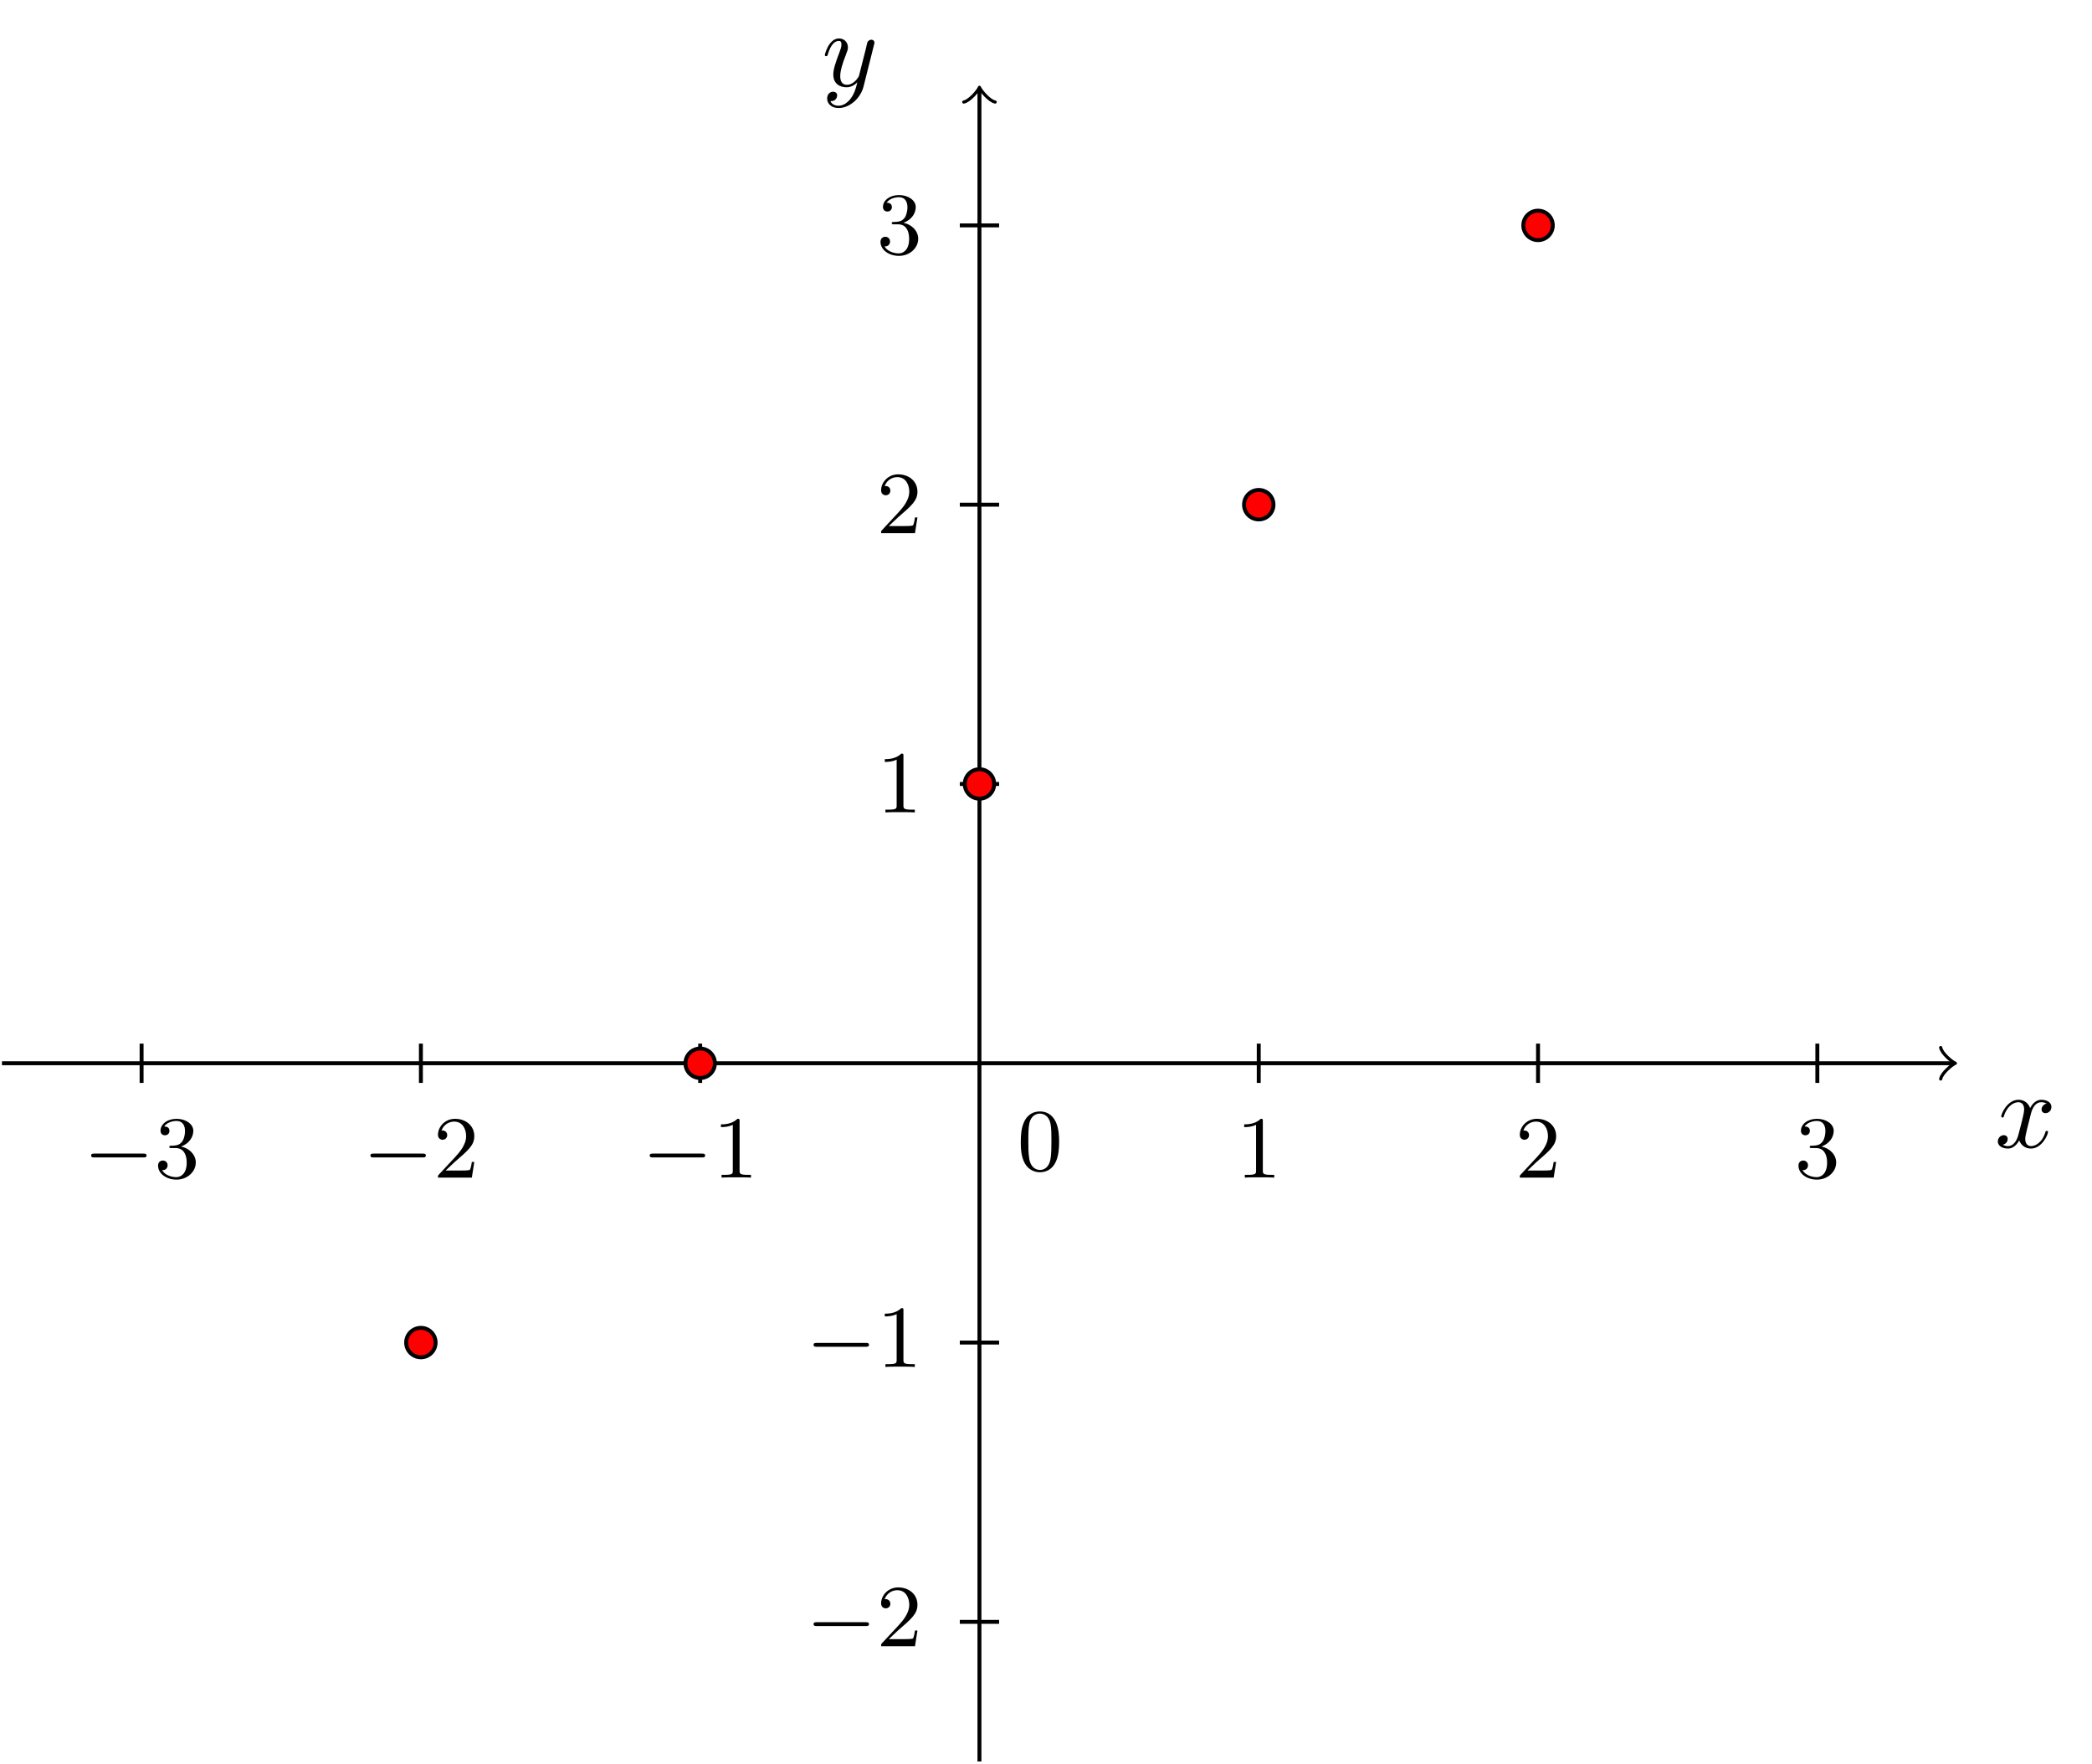
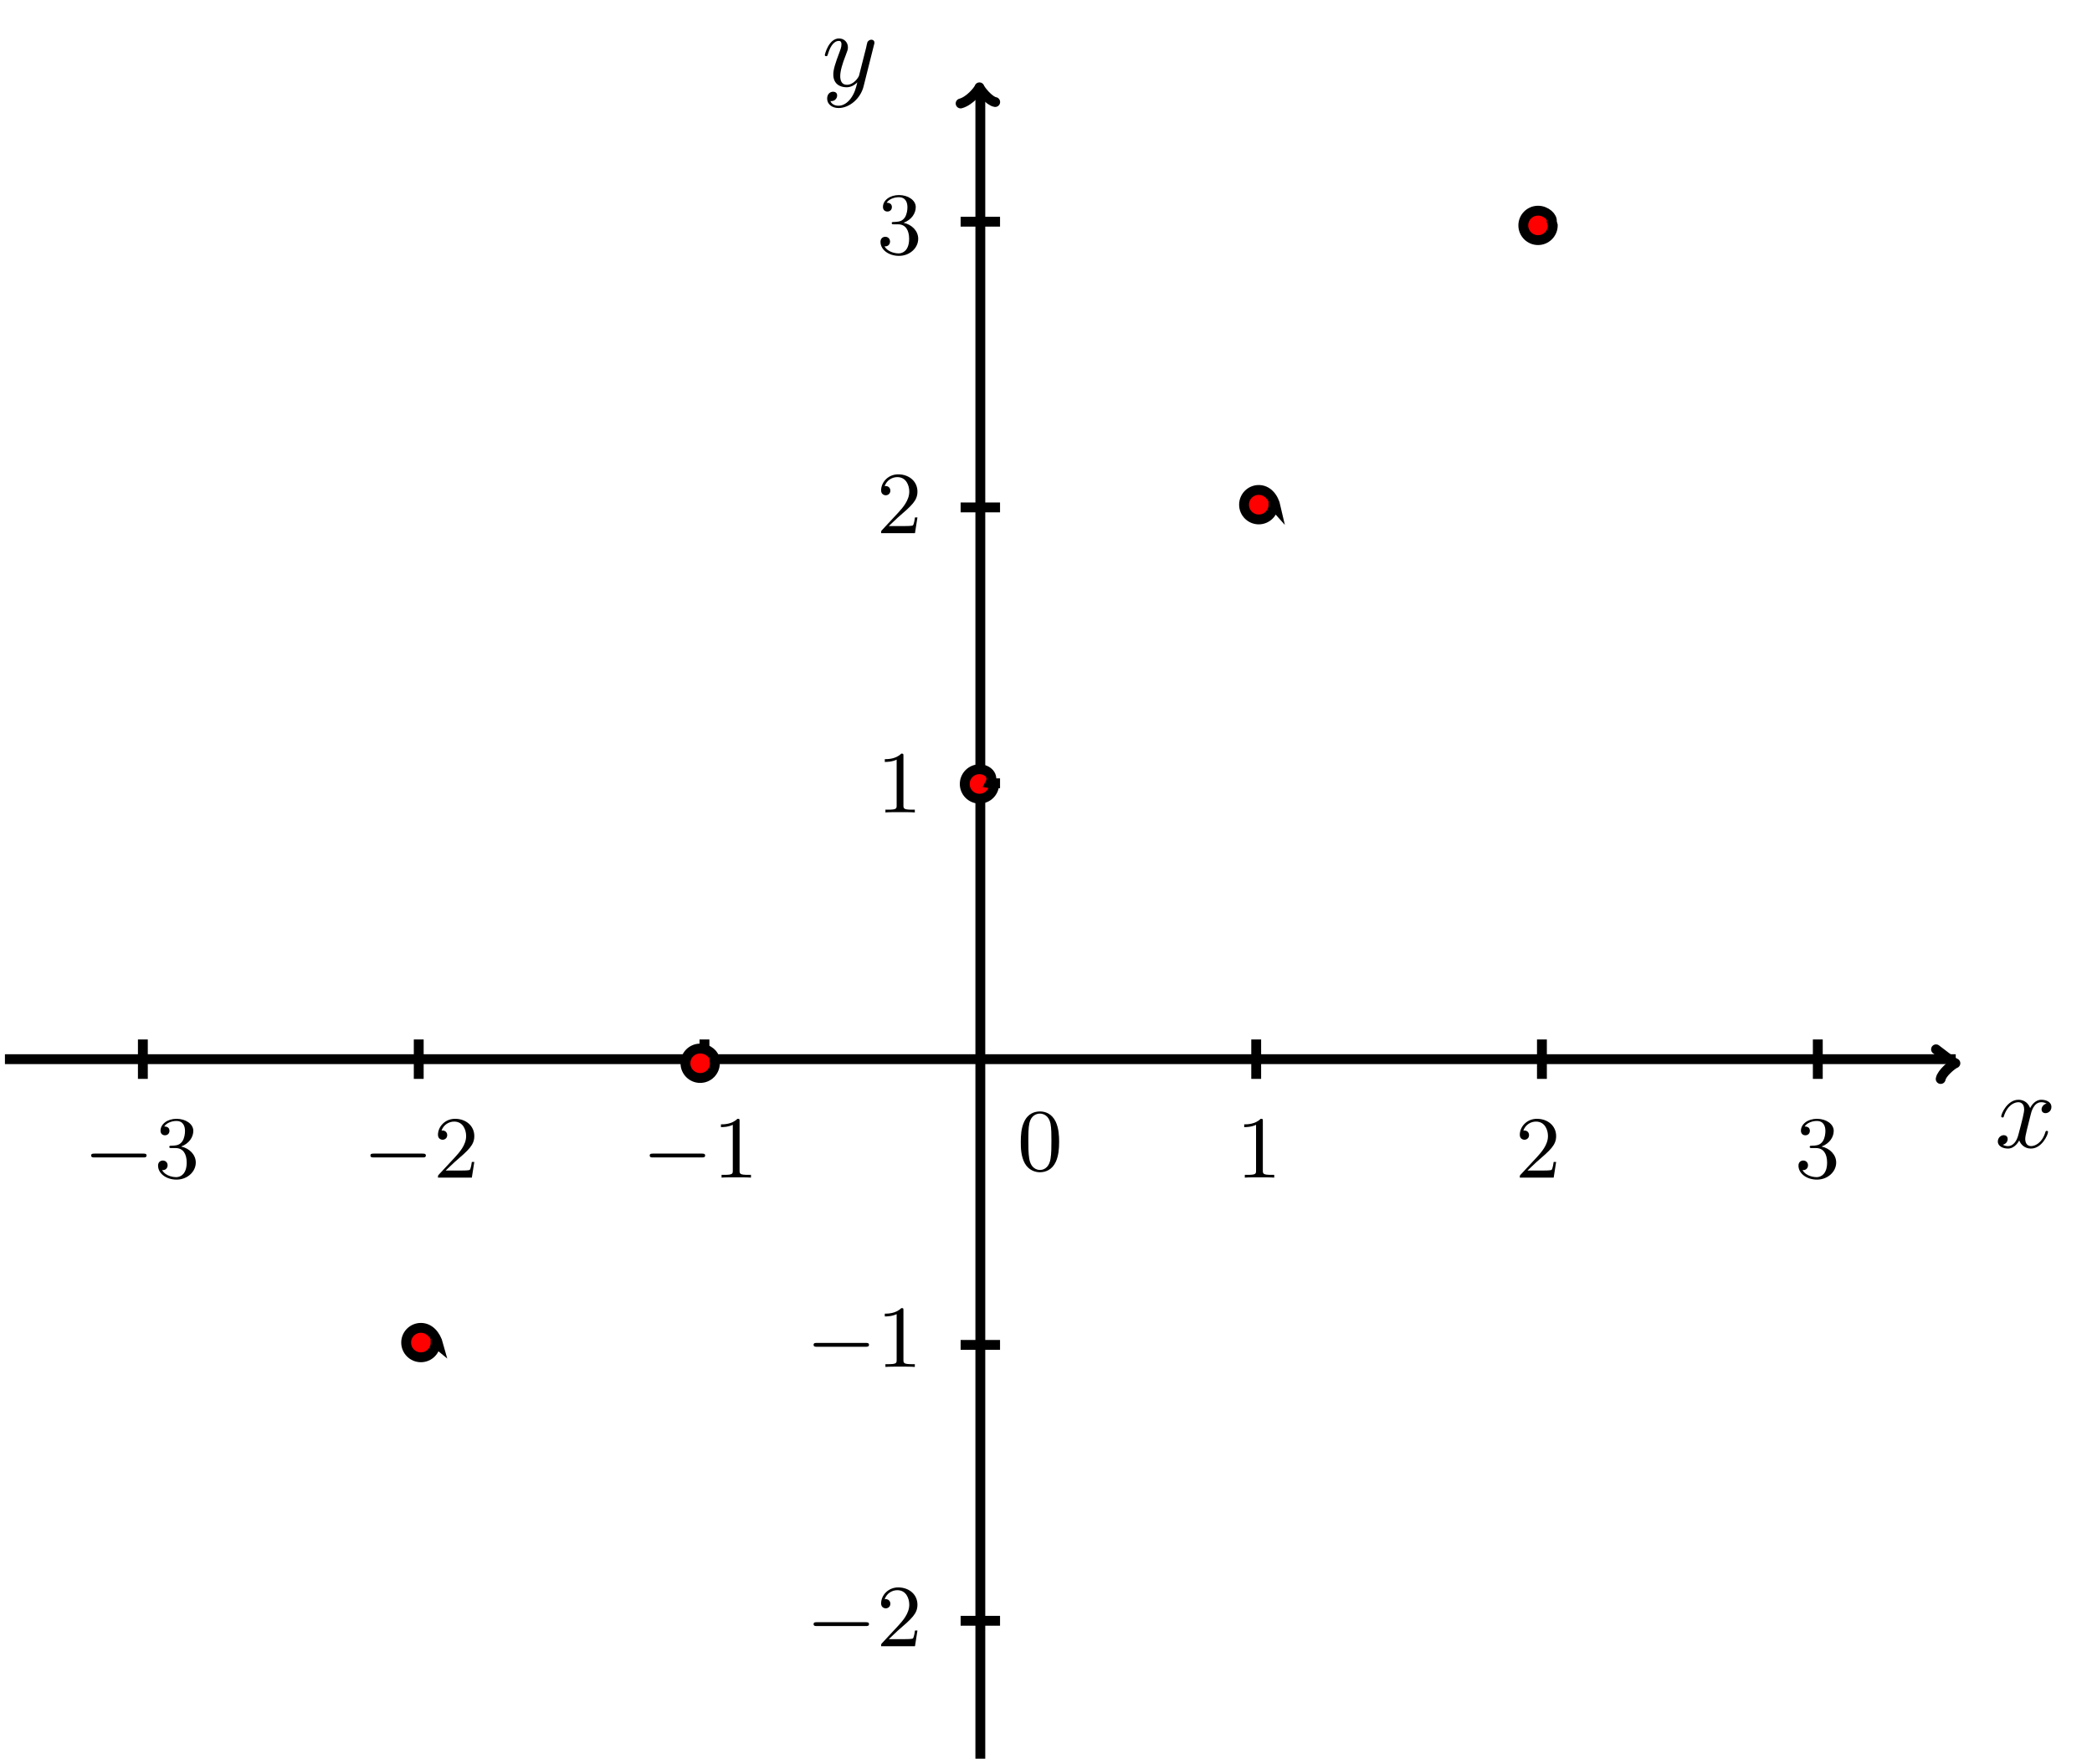
<svg xmlns="http://www.w3.org/2000/svg" xmlns:xlink="http://www.w3.org/1999/xlink" width="212.33pt" height="178.981pt" viewBox="0 0 212.33 178.981" version="1.1">
  <defs>
    <g>
      <symbol overflow="visible" id="glyph0-0">
-         <path style="stroke:none;" d="" />
-       </symbol>
-       <symbol overflow="visible" id="glyph0-1">
        <path style="stroke:none;" d="M 6.047 -2.047 C 6.219 -2.047 6.391 -2.047 6.391 -2.25 C 6.391 -2.438 6.203 -2.438 6.047 -2.438 L 1.109 -2.438 C 0.953 -2.438 0.766 -2.438 0.766 -2.25 C 0.766 -2.047 0.938 -2.047 1.109 -2.047 Z M 6.047 -2.047 " />
      </symbol>
      <symbol overflow="visible" id="glyph1-0">
-         <path style="stroke:none;" d="" />
+         <path style="stroke:none;" d="M 2.734 -3.156 C 3.562 -3.469 3.969 -4.125 3.969 -4.75 C 3.969 -5.438 3.203 -5.969 2.266 -5.969 C 1.344 -5.969 0.641 -5.438 0.641 -4.766 C 0.641 -4.469 0.828 -4.297 1.094 -4.297 C 1.359 -4.297 1.547 -4.484 1.547 -4.75 C 1.547 -5.062 1.328 -5.188 1.016 -5.188 C 1.25 -5.562 1.797 -5.75 2.25 -5.75 C 2.984 -5.75 3.125 -5.156 3.125 -4.734 C 3.125 -4.469 3.078 -4.031 2.859 -3.688 C 2.578 -3.297 2.266 -3.281 2 -3.25 C 1.781 -3.234 1.766 -3.234 1.688 -3.234 C 1.609 -3.234 1.531 -3.219 1.531 -3.125 C 1.531 -3 1.609 -3 1.766 -3 L 2.172 -3 C 2.953 -3 3.297 -2.375 3.297 -1.531 C 3.297 -0.375 2.688 -0.047 2.234 -0.047 C 2.062 -0.047 1.188 -0.094 0.797 -0.766 C 1.109 -0.719 1.359 -0.938 1.359 -1.25 C 1.359 -1.547 1.141 -1.734 0.875 -1.734 C 0.656 -1.734 0.391 -1.594 0.391 -1.219 C 0.391 -0.422 1.219 0.203 2.266 0.203 C 3.375 0.203 4.219 -0.609 4.219 -1.531 C 4.219 -2.312 3.594 -2.969 2.734 -3.156 Z M 2.734 -3.156 " />
      </symbol>
      <symbol overflow="visible" id="glyph1-1">
-         <path style="stroke:none;" d="M 2.734 -3.156 C 3.562 -3.469 3.969 -4.125 3.969 -4.75 C 3.969 -5.438 3.203 -5.969 2.266 -5.969 C 1.344 -5.969 0.641 -5.438 0.641 -4.766 C 0.641 -4.469 0.828 -4.297 1.094 -4.297 C 1.359 -4.297 1.547 -4.484 1.547 -4.75 C 1.547 -5.062 1.328 -5.188 1.016 -5.188 C 1.25 -5.562 1.797 -5.75 2.25 -5.75 C 2.984 -5.75 3.125 -5.156 3.125 -4.734 C 3.125 -4.469 3.078 -4.031 2.859 -3.688 C 2.578 -3.297 2.266 -3.281 2 -3.25 C 1.781 -3.234 1.766 -3.234 1.688 -3.234 C 1.609 -3.234 1.531 -3.219 1.531 -3.125 C 1.531 -3 1.609 -3 1.766 -3 L 2.172 -3 C 2.953 -3 3.297 -2.375 3.297 -1.531 C 3.297 -0.375 2.688 -0.047 2.234 -0.047 C 2.062 -0.047 1.188 -0.094 0.797 -0.766 C 1.109 -0.719 1.359 -0.938 1.359 -1.25 C 1.359 -1.547 1.141 -1.734 0.875 -1.734 C 0.656 -1.734 0.391 -1.594 0.391 -1.219 C 0.391 -0.422 1.219 0.203 2.266 0.203 C 3.375 0.203 4.219 -0.609 4.219 -1.531 C 4.219 -2.312 3.594 -2.969 2.734 -3.156 Z M 2.734 -3.156 " />
+         <path style="stroke:none;" d="M 4.141 -1.594 L 3.891 -1.594 C 3.875 -1.469 3.797 -0.938 3.688 -0.797 C 3.625 -0.719 3.016 -0.719 2.828 -0.719 L 1.234 -0.719 L 2.125 -1.562 C 3.594 -2.828 4.141 -3.312 4.141 -4.219 C 4.141 -5.25 3.297 -5.969 2.188 -5.969 C 1.156 -5.969 0.453 -5.156 0.453 -4.344 C 0.453 -3.891 0.844 -3.844 0.922 -3.844 C 1.125 -3.844 1.391 -3.984 1.391 -4.312 C 1.391 -4.578 1.203 -4.781 0.922 -4.781 C 0.875 -4.781 0.859 -4.781 0.812 -4.766 C 1.031 -5.406 1.609 -5.688 2.094 -5.688 C 3 -5.688 3.312 -4.844 3.312 -4.219 C 3.312 -3.312 2.625 -2.562 2.203 -2.094 L 0.562 -0.328 C 0.453 -0.219 0.453 -0.203 0.453 0 L 3.891 0 Z M 4.141 -1.594 " />
      </symbol>
      <symbol overflow="visible" id="glyph1-2">
-         <path style="stroke:none;" d="M 4.141 -1.594 L 3.891 -1.594 C 3.875 -1.469 3.797 -0.938 3.688 -0.797 C 3.625 -0.719 3.016 -0.719 2.828 -0.719 L 1.234 -0.719 L 2.125 -1.562 C 3.594 -2.828 4.141 -3.312 4.141 -4.219 C 4.141 -5.25 3.297 -5.969 2.188 -5.969 C 1.156 -5.969 0.453 -5.156 0.453 -4.344 C 0.453 -3.891 0.844 -3.844 0.922 -3.844 C 1.125 -3.844 1.391 -3.984 1.391 -4.312 C 1.391 -4.578 1.203 -4.781 0.922 -4.781 C 0.875 -4.781 0.859 -4.781 0.812 -4.766 C 1.031 -5.406 1.609 -5.688 2.094 -5.688 C 3 -5.688 3.312 -4.844 3.312 -4.219 C 3.312 -3.312 2.625 -2.562 2.203 -2.094 L 0.562 -0.328 C 0.453 -0.219 0.453 -0.203 0.453 0 L 3.891 0 Z M 4.141 -1.594 " />
+         <path style="stroke:none;" d="M 2.719 -5.734 C 2.719 -5.953 2.719 -5.969 2.5 -5.969 C 1.938 -5.406 1.109 -5.406 0.828 -5.406 L 0.828 -5.125 C 1 -5.125 1.547 -5.125 2.031 -5.359 L 2.031 -0.719 C 2.031 -0.391 2.016 -0.281 1.172 -0.281 L 0.891 -0.281 L 0.891 0 C 1.203 -0.031 2.016 -0.031 2.375 -0.031 C 2.75 -0.031 3.547 -0.031 3.875 0 L 3.875 -0.281 L 3.594 -0.281 C 2.75 -0.281 2.719 -0.391 2.719 -0.719 Z M 2.719 -5.734 " />
      </symbol>
      <symbol overflow="visible" id="glyph1-3">
-         <path style="stroke:none;" d="M 2.719 -5.734 C 2.719 -5.953 2.719 -5.969 2.5 -5.969 C 1.938 -5.406 1.109 -5.406 0.828 -5.406 L 0.828 -5.125 C 1 -5.125 1.547 -5.125 2.031 -5.359 L 2.031 -0.719 C 2.031 -0.391 2.016 -0.281 1.172 -0.281 L 0.891 -0.281 L 0.891 0 C 1.203 -0.031 2.016 -0.031 2.375 -0.031 C 2.75 -0.031 3.547 -0.031 3.875 0 L 3.875 -0.281 L 3.594 -0.281 C 2.75 -0.281 2.719 -0.391 2.719 -0.719 Z M 2.719 -5.734 " />
-       </symbol>
-       <symbol overflow="visible" id="glyph1-4">
        <path style="stroke:none;" d="M 4.25 -2.875 C 4.25 -3.469 4.219 -4.25 3.906 -4.922 C 3.5 -5.766 2.828 -5.969 2.312 -5.969 C 1.766 -5.969 1.078 -5.766 0.688 -4.891 C 0.406 -4.281 0.359 -3.547 0.359 -2.875 C 0.359 -2.281 0.375 -1.422 0.766 -0.703 C 1.188 0.047 1.891 0.203 2.297 0.203 C 2.875 0.203 3.547 -0.047 3.922 -0.875 C 4.188 -1.484 4.25 -2.156 4.25 -2.875 Z M 2.312 -0.031 C 2.031 -0.031 1.391 -0.156 1.219 -1.172 C 1.125 -1.688 1.125 -2.469 1.125 -2.984 C 1.125 -3.594 1.125 -4.297 1.234 -4.797 C 1.422 -5.594 1.984 -5.75 2.297 -5.75 C 2.641 -5.75 3.203 -5.562 3.375 -4.734 C 3.469 -4.25 3.469 -3.547 3.469 -2.984 C 3.469 -2.422 3.469 -1.672 3.375 -1.141 C 3.188 -0.109 2.531 -0.031 2.312 -0.031 Z M 2.312 -0.031 " />
      </symbol>
      <symbol overflow="visible" id="glyph2-0">
-         <path style="stroke:none;" d="" />
+         <path style="stroke:none;" d="M 3.641 -3.297 C 3.703 -3.578 3.953 -4.578 4.719 -4.578 C 4.781 -4.578 5.031 -4.578 5.266 -4.438 C 4.969 -4.391 4.75 -4.109 4.75 -3.844 C 4.75 -3.672 4.859 -3.469 5.156 -3.469 C 5.406 -3.469 5.75 -3.672 5.75 -4.094 C 5.75 -4.672 5.109 -4.828 4.734 -4.828 C 4.094 -4.828 3.719 -4.25 3.594 -3.984 C 3.312 -4.719 2.719 -4.828 2.406 -4.828 C 1.281 -4.828 0.656 -3.406 0.656 -3.141 C 0.656 -3.031 0.766 -3.031 0.781 -3.031 C 0.875 -3.031 0.906 -3.047 0.922 -3.156 C 1.297 -4.312 2.016 -4.578 2.391 -4.578 C 2.594 -4.578 2.984 -4.484 2.984 -3.844 C 2.984 -3.516 2.797 -2.781 2.391 -1.25 C 2.219 -0.578 1.828 -0.125 1.359 -0.125 C 1.281 -0.125 1.031 -0.125 0.812 -0.266 C 1.078 -0.312 1.312 -0.547 1.312 -0.844 C 1.312 -1.141 1.078 -1.234 0.922 -1.234 C 0.594 -1.234 0.312 -0.953 0.312 -0.594 C 0.312 -0.094 0.859 0.125 1.344 0.125 C 2.062 0.125 2.453 -0.641 2.484 -0.703 C 2.625 -0.312 3.016 0.125 3.672 0.125 C 4.781 0.125 5.406 -1.281 5.406 -1.562 C 5.406 -1.672 5.312 -1.672 5.281 -1.672 C 5.188 -1.672 5.156 -1.625 5.141 -1.547 C 4.781 -0.375 4.031 -0.125 3.688 -0.125 C 3.266 -0.125 3.094 -0.469 3.094 -0.844 C 3.094 -1.078 3.156 -1.312 3.266 -1.797 Z M 3.641 -3.297 " />
      </symbol>
      <symbol overflow="visible" id="glyph2-1">
-         <path style="stroke:none;" d="M 3.641 -3.297 C 3.703 -3.578 3.953 -4.578 4.719 -4.578 C 4.781 -4.578 5.031 -4.578 5.266 -4.438 C 4.969 -4.391 4.75 -4.109 4.75 -3.844 C 4.75 -3.672 4.859 -3.469 5.156 -3.469 C 5.406 -3.469 5.75 -3.672 5.75 -4.094 C 5.75 -4.672 5.109 -4.828 4.734 -4.828 C 4.094 -4.828 3.719 -4.25 3.594 -3.984 C 3.312 -4.719 2.719 -4.828 2.406 -4.828 C 1.281 -4.828 0.656 -3.406 0.656 -3.141 C 0.656 -3.031 0.766 -3.031 0.781 -3.031 C 0.875 -3.031 0.906 -3.047 0.922 -3.156 C 1.297 -4.312 2.016 -4.578 2.391 -4.578 C 2.594 -4.578 2.984 -4.484 2.984 -3.844 C 2.984 -3.516 2.797 -2.781 2.391 -1.25 C 2.219 -0.578 1.828 -0.125 1.359 -0.125 C 1.281 -0.125 1.031 -0.125 0.812 -0.266 C 1.078 -0.312 1.312 -0.547 1.312 -0.844 C 1.312 -1.141 1.078 -1.234 0.922 -1.234 C 0.594 -1.234 0.312 -0.953 0.312 -0.594 C 0.312 -0.094 0.859 0.125 1.344 0.125 C 2.062 0.125 2.453 -0.641 2.484 -0.703 C 2.625 -0.312 3.016 0.125 3.672 0.125 C 4.781 0.125 5.406 -1.281 5.406 -1.562 C 5.406 -1.672 5.312 -1.672 5.281 -1.672 C 5.188 -1.672 5.156 -1.625 5.141 -1.547 C 4.781 -0.375 4.031 -0.125 3.688 -0.125 C 3.266 -0.125 3.094 -0.469 3.094 -0.844 C 3.094 -1.078 3.156 -1.312 3.266 -1.797 Z M 3.641 -3.297 " />
-       </symbol>
-       <symbol overflow="visible" id="glyph2-2">
        <path style="stroke:none;" d="M 5.297 -4.156 C 5.344 -4.312 5.344 -4.328 5.344 -4.406 C 5.344 -4.609 5.188 -4.703 5.031 -4.703 C 4.922 -4.703 4.75 -4.641 4.641 -4.469 C 4.625 -4.422 4.531 -4.078 4.5 -3.875 C 4.422 -3.594 4.344 -3.297 4.281 -3.016 L 3.781 -1.047 C 3.734 -0.891 3.266 -0.125 2.547 -0.125 C 2 -0.125 1.875 -0.594 1.875 -1 C 1.875 -1.5 2.062 -2.188 2.438 -3.141 C 2.609 -3.594 2.656 -3.703 2.656 -3.922 C 2.656 -4.422 2.297 -4.828 1.75 -4.828 C 0.719 -4.828 0.312 -3.234 0.312 -3.141 C 0.312 -3.031 0.422 -3.031 0.453 -3.031 C 0.562 -3.031 0.562 -3.047 0.625 -3.234 C 0.922 -4.25 1.359 -4.578 1.719 -4.578 C 1.812 -4.578 2 -4.578 2 -4.234 C 2 -3.953 1.891 -3.672 1.812 -3.469 C 1.375 -2.312 1.172 -1.688 1.172 -1.172 C 1.172 -0.203 1.859 0.125 2.516 0.125 C 2.938 0.125 3.297 -0.062 3.609 -0.375 C 3.469 0.203 3.344 0.734 2.906 1.312 C 2.625 1.672 2.203 2 1.703 2 C 1.547 2 1.062 1.969 0.875 1.531 C 1.047 1.531 1.188 1.531 1.344 1.406 C 1.453 1.312 1.562 1.172 1.562 0.953 C 1.562 0.625 1.266 0.578 1.156 0.578 C 0.906 0.578 0.547 0.75 0.547 1.281 C 0.547 1.828 1.031 2.234 1.703 2.234 C 2.828 2.234 3.953 1.25 4.25 0.016 Z M 5.297 -4.156 " />
      </symbol>
    </g>
-     <clipPath id="clip1">
-       <path d="M 99 8 L 100 8 L 100 178.98 L 99 178.98 Z M 99 8 " />
-     </clipPath>
  </defs>
  <g id="surface1">
-     <path style="fill:none;stroke-width:0.399;stroke-linecap:butt;stroke-linejoin:miter;stroke:rgb(0%,0%,0%);stroke-opacity:1;stroke-miterlimit:10;" d="M -99.213 0.002 L 98.756 0.002 " transform="matrix(1,0,0,-1,99.412,107.916)" />
-     <path style="fill:none;stroke-width:0.319;stroke-linecap:round;stroke-linejoin:round;stroke:rgb(0%,0%,0%);stroke-opacity:1;stroke-miterlimit:10;" d="M -1.195 1.596 C -1.097 0.998 0 0.1 0.297 0.002 C 0 -0.1 -1.097 -0.998 -1.195 -1.596 " transform="matrix(1,0,0,-1,198.1675,107.916)" />
-     <path style="fill:none;stroke-width:0.399;stroke-linecap:butt;stroke-linejoin:miter;stroke:rgb(0%,0%,0%);stroke-opacity:1;stroke-miterlimit:10;" d="M -85.041 1.994 L -85.041 -1.994 " transform="matrix(1,0,0,-1,99.412,107.916)" />
+     <path style="fill:none;stroke-width:1;stroke-linecap:butt;stroke-linejoin:miter;stroke:rgb(0%,0%,0%);stroke-opacity:1;stroke-miterlimit:10;" d="M -98.912 0.416 L 99.088 0.416 " transform="matrix(1,0,0,-1,99.412,107.916)" />
+     <path style="fill:none;stroke-width:1;stroke-linecap:round;stroke-linejoin:round;stroke:rgb(0%,0%,0%);stroke-opacity:1;stroke-miterlimit:10;" d="M -1.668 1.416 C -1.097 0.998 0 0.1 0.297 0.002 C 0 -0.1 -1.097 -0.998 -1.195 -1.596 " transform="matrix(1,0,0,-1,198.1675,107.916)" />
+     <path style="fill:none;stroke-width:1;stroke-linecap:butt;stroke-linejoin:miter;stroke:rgb(0%,0%,0%);stroke-opacity:1;stroke-miterlimit:10;" d="M -84.912 2.416 L -84.912 -1.584 " transform="matrix(1,0,0,-1,99.412,107.916)" />
    <g style="fill:rgb(0%,0%,0%);fill-opacity:1;">
-       <use xlink:href="#glyph0-1" x="8.485" y="119.522" />
+       <use xlink:href="#glyph0-0" x="8.485" y="119.522" />
    </g>
    <g style="fill:rgb(0%,0%,0%);fill-opacity:1;">
-       <use xlink:href="#glyph1-1" x="15.652" y="119.522" />
+       <use xlink:href="#glyph1-0" x="15.652" y="119.522" />
    </g>
-     <path style="fill:none;stroke-width:0.399;stroke-linecap:butt;stroke-linejoin:miter;stroke:rgb(0%,0%,0%);stroke-opacity:1;stroke-miterlimit:10;" d="M -56.693 1.994 L -56.693 -1.994 " transform="matrix(1,0,0,-1,99.412,107.916)" />
+     <path style="fill:none;stroke-width:1;stroke-linecap:butt;stroke-linejoin:miter;stroke:rgb(0%,0%,0%);stroke-opacity:1;stroke-miterlimit:10;" d="M -56.912 2.416 L -56.912 -1.584 " transform="matrix(1,0,0,-1,99.412,107.916)" />
    <g style="fill:rgb(0%,0%,0%);fill-opacity:1;">
-       <use xlink:href="#glyph0-1" x="36.831" y="119.522" />
+       <use xlink:href="#glyph0-0" x="36.831" y="119.522" />
    </g>
    <g style="fill:rgb(0%,0%,0%);fill-opacity:1;">
-       <use xlink:href="#glyph1-2" x="43.999" y="119.522" />
+       <use xlink:href="#glyph1-1" x="43.999" y="119.522" />
    </g>
-     <path style="fill:none;stroke-width:0.399;stroke-linecap:butt;stroke-linejoin:miter;stroke:rgb(0%,0%,0%);stroke-opacity:1;stroke-miterlimit:10;" d="M -28.346 1.994 L -28.346 -1.994 " transform="matrix(1,0,0,-1,99.412,107.916)" />
+     <path style="fill:none;stroke-width:1;stroke-linecap:butt;stroke-linejoin:miter;stroke:rgb(0%,0%,0%);stroke-opacity:1;stroke-miterlimit:10;" d="M -27.912 2.416 L -27.912 -1.584 " transform="matrix(1,0,0,-1,99.412,107.916)" />
    <g style="fill:rgb(0%,0%,0%);fill-opacity:1;">
-       <use xlink:href="#glyph0-1" x="65.178" y="119.522" />
+       <use xlink:href="#glyph0-0" x="65.178" y="119.522" />
    </g>
    <g style="fill:rgb(0%,0%,0%);fill-opacity:1;">
-       <use xlink:href="#glyph1-3" x="72.345" y="119.522" />
+       <use xlink:href="#glyph1-2" x="72.345" y="119.522" />
    </g>
-     <path style="fill:none;stroke-width:0.399;stroke-linecap:butt;stroke-linejoin:miter;stroke:rgb(0%,0%,0%);stroke-opacity:1;stroke-miterlimit:10;" d="M 28.346 1.994 L 28.346 -1.994 " transform="matrix(1,0,0,-1,99.412,107.916)" />
+     <path style="fill:none;stroke-width:1;stroke-linecap:butt;stroke-linejoin:miter;stroke:rgb(0%,0%,0%);stroke-opacity:1;stroke-miterlimit:10;" d="M 28.088 2.416 L 28.088 -1.584 " transform="matrix(1,0,0,-1,99.412,107.916)" />
    <g style="fill:rgb(0%,0%,0%);fill-opacity:1;">
-       <use xlink:href="#glyph1-3" x="125.454" y="119.522" />
+       <use xlink:href="#glyph1-2" x="125.454" y="119.522" />
    </g>
-     <path style="fill:none;stroke-width:0.399;stroke-linecap:butt;stroke-linejoin:miter;stroke:rgb(0%,0%,0%);stroke-opacity:1;stroke-miterlimit:10;" d="M 56.693 1.994 L 56.693 -1.994 " transform="matrix(1,0,0,-1,99.412,107.916)" />
+     <path style="fill:none;stroke-width:1;stroke-linecap:butt;stroke-linejoin:miter;stroke:rgb(0%,0%,0%);stroke-opacity:1;stroke-miterlimit:10;" d="M 57.088 2.416 L 57.088 -1.584 " transform="matrix(1,0,0,-1,99.412,107.916)" />
    <g style="fill:rgb(0%,0%,0%);fill-opacity:1;">
-       <use xlink:href="#glyph1-2" x="153.801" y="119.522" />
+       <use xlink:href="#glyph1-1" x="153.801" y="119.522" />
    </g>
-     <path style="fill:none;stroke-width:0.399;stroke-linecap:butt;stroke-linejoin:miter;stroke:rgb(0%,0%,0%);stroke-opacity:1;stroke-miterlimit:10;" d="M 85.041 1.994 L 85.041 -1.994 " transform="matrix(1,0,0,-1,99.412,107.916)" />
+     <path style="fill:none;stroke-width:1;stroke-linecap:butt;stroke-linejoin:miter;stroke:rgb(0%,0%,0%);stroke-opacity:1;stroke-miterlimit:10;" d="M 85.088 2.416 L 85.088 -1.584 " transform="matrix(1,0,0,-1,99.412,107.916)" />
    <g style="fill:rgb(0%,0%,0%);fill-opacity:1;">
-       <use xlink:href="#glyph1-1" x="182.147" y="119.522" />
+       <use xlink:href="#glyph1-0" x="182.147" y="119.522" />
    </g>
-     <g clip-path="url(#clip1)" clip-rule="nonzero">
-       <path style="fill:none;stroke-width:0.399;stroke-linecap:butt;stroke-linejoin:miter;stroke:rgb(0%,0%,0%);stroke-opacity:1;stroke-miterlimit:10;" d="M -0.002 -70.865 L -0.002 98.756 " transform="matrix(1,0,0,-1,99.412,107.916)" />
-     </g>
-     <path style="fill:none;stroke-width:0.319;stroke-linecap:round;stroke-linejoin:round;stroke:rgb(0%,0%,0%);stroke-opacity:1;stroke-miterlimit:10;" d="M -1.195 1.596 C -1.097 0.998 0 0.1 0.297 0.002 C 0 -0.1 -1.097 -0.998 -1.195 -1.596 " transform="matrix(0,-1,-1,0,99.412,9.16046)" />
-     <path style="fill:none;stroke-width:0.399;stroke-linecap:butt;stroke-linejoin:miter;stroke:rgb(0%,0%,0%);stroke-opacity:1;stroke-miterlimit:10;" d="M 1.994 -56.693 L -1.994 -56.693 " transform="matrix(1,0,0,-1,99.412,107.916)" />
+     <path style="fill:none;stroke-width:1;stroke-linecap:butt;stroke-linejoin:miter;stroke:rgb(0%,0%,0%);stroke-opacity:1;stroke-miterlimit:10;" d="M 0.088 -70.584 L 0.088 98.416 " transform="matrix(1,0,0,-1,99.412,107.916)" />
+     <path style="fill:none;stroke-width:1;stroke-linecap:round;stroke-linejoin:round;stroke:rgb(0%,0%,0%);stroke-opacity:1;stroke-miterlimit:10;" d="M -1.34 1.912 C -1.097 0.998 0 0.1 0.297 0.002 C 0 -0.1 -1.097 -0.998 -1.195 -1.596 " transform="matrix(0,-1,-1,0,99.412,9.16046)" />
+     <path style="fill:none;stroke-width:1;stroke-linecap:butt;stroke-linejoin:miter;stroke:rgb(0%,0%,0%);stroke-opacity:1;stroke-miterlimit:10;" d="M 2.088 -56.584 L -1.912 -56.584 " transform="matrix(1,0,0,-1,99.412,107.916)" />
    <g style="fill:rgb(0%,0%,0%);fill-opacity:1;">
-       <use xlink:href="#glyph0-1" x="81.809" y="167.083" />
+       <use xlink:href="#glyph0-0" x="81.809" y="167.083" />
    </g>
    <g style="fill:rgb(0%,0%,0%);fill-opacity:1;">
-       <use xlink:href="#glyph1-2" x="88.976" y="167.083" />
+       <use xlink:href="#glyph1-1" x="88.976" y="167.083" />
    </g>
-     <path style="fill:none;stroke-width:0.399;stroke-linecap:butt;stroke-linejoin:miter;stroke:rgb(0%,0%,0%);stroke-opacity:1;stroke-miterlimit:10;" d="M 1.994 -28.346 L -1.994 -28.346 " transform="matrix(1,0,0,-1,99.412,107.916)" />
+     <path style="fill:none;stroke-width:1;stroke-linecap:butt;stroke-linejoin:miter;stroke:rgb(0%,0%,0%);stroke-opacity:1;stroke-miterlimit:10;" d="M 2.088 -28.584 L -1.912 -28.584 " transform="matrix(1,0,0,-1,99.412,107.916)" />
    <g style="fill:rgb(0%,0%,0%);fill-opacity:1;">
-       <use xlink:href="#glyph0-1" x="81.809" y="138.736" />
+       <use xlink:href="#glyph0-0" x="81.809" y="138.736" />
    </g>
    <g style="fill:rgb(0%,0%,0%);fill-opacity:1;">
-       <use xlink:href="#glyph1-3" x="88.976" y="138.736" />
+       <use xlink:href="#glyph1-2" x="88.976" y="138.736" />
    </g>
-     <path style="fill:none;stroke-width:0.399;stroke-linecap:butt;stroke-linejoin:miter;stroke:rgb(0%,0%,0%);stroke-opacity:1;stroke-miterlimit:10;" d="M 1.994 28.346 L -1.994 28.346 " transform="matrix(1,0,0,-1,99.412,107.916)" />
+     <path style="fill:none;stroke-width:1;stroke-linecap:butt;stroke-linejoin:miter;stroke:rgb(0%,0%,0%);stroke-opacity:1;stroke-miterlimit:10;" d="M 2.088 28.416 L -1.912 28.416 " transform="matrix(1,0,0,-1,99.412,107.916)" />
    <g style="fill:rgb(0%,0%,0%);fill-opacity:1;">
-       <use xlink:href="#glyph1-3" x="88.976" y="82.458" />
+       <use xlink:href="#glyph1-2" x="88.976" y="82.458" />
    </g>
-     <path style="fill:none;stroke-width:0.399;stroke-linecap:butt;stroke-linejoin:miter;stroke:rgb(0%,0%,0%);stroke-opacity:1;stroke-miterlimit:10;" d="M 1.994 56.693 L -1.994 56.693 " transform="matrix(1,0,0,-1,99.412,107.916)" />
+     <path style="fill:none;stroke-width:1;stroke-linecap:butt;stroke-linejoin:miter;stroke:rgb(0%,0%,0%);stroke-opacity:1;stroke-miterlimit:10;" d="M 2.088 56.416 L -1.912 56.416 " transform="matrix(1,0,0,-1,99.412,107.916)" />
    <g style="fill:rgb(0%,0%,0%);fill-opacity:1;">
-       <use xlink:href="#glyph1-2" x="88.976" y="54.112" />
+       <use xlink:href="#glyph1-1" x="88.976" y="54.112" />
    </g>
-     <path style="fill:none;stroke-width:0.399;stroke-linecap:butt;stroke-linejoin:miter;stroke:rgb(0%,0%,0%);stroke-opacity:1;stroke-miterlimit:10;" d="M 1.994 85.041 L -1.994 85.041 " transform="matrix(1,0,0,-1,99.412,107.916)" />
+     <path style="fill:none;stroke-width:1;stroke-linecap:butt;stroke-linejoin:miter;stroke:rgb(0%,0%,0%);stroke-opacity:1;stroke-miterlimit:10;" d="M 2.088 85.416 L -1.912 85.416 " transform="matrix(1,0,0,-1,99.412,107.916)" />
    <g style="fill:rgb(0%,0%,0%);fill-opacity:1;">
-       <use xlink:href="#glyph1-1" x="88.976" y="25.766" />
+       <use xlink:href="#glyph1-0" x="88.976" y="25.766" />
    </g>
    <g style="fill:rgb(0%,0%,0%);fill-opacity:1;">
-       <use xlink:href="#glyph1-4" x="103.247" y="118.775" />
+       <use xlink:href="#glyph1-3" x="103.247" y="118.775" />
    </g>
    <g style="fill:rgb(0%,0%,0%);fill-opacity:1;">
-       <use xlink:href="#glyph2-1" x="202.46" y="116.448" />
+       <use xlink:href="#glyph2-0" x="202.46" y="116.448" />
    </g>
    <g style="fill:rgb(0%,0%,0%);fill-opacity:1;">
-       <use xlink:href="#glyph2-2" x="83.405" y="8.731" />
+       <use xlink:href="#glyph2-1" x="83.405" y="8.731" />
    </g>
-     <path style="fill-rule:nonzero;fill:rgb(100%,0%,0%);fill-opacity:1;stroke-width:0.399;stroke-linecap:butt;stroke-linejoin:miter;stroke:rgb(0%,0%,0%);stroke-opacity:1;stroke-miterlimit:10;" d="M -55.201 -28.346 C -55.201 -27.521 -55.869 -26.854 -56.693 -26.854 C -57.517 -26.854 -58.189 -27.521 -58.189 -28.346 C -58.189 -29.174 -57.517 -29.842 -56.693 -29.842 C -55.869 -29.842 -55.201 -29.174 -55.201 -28.346 Z M -55.201 -28.346 " transform="matrix(1,0,0,-1,99.412,107.916)" />
-     <path style="fill-rule:nonzero;fill:rgb(100%,0%,0%);fill-opacity:1;stroke-width:0.399;stroke-linecap:butt;stroke-linejoin:miter;stroke:rgb(0%,0%,0%);stroke-opacity:1;stroke-miterlimit:10;" d="M -26.853 0.002 C -26.853 0.826 -27.521 1.494 -28.346 1.494 C -29.174 1.494 -29.842 0.826 -29.842 0.002 C -29.842 -0.826 -29.174 -1.494 -28.346 -1.494 C -27.521 -1.494 -26.853 -0.826 -26.853 0.002 Z M -26.853 0.002 " transform="matrix(1,0,0,-1,99.412,107.916)" />
-     <path style="fill-rule:nonzero;fill:rgb(100%,0%,0%);fill-opacity:1;stroke-width:0.399;stroke-linecap:butt;stroke-linejoin:miter;stroke:rgb(0%,0%,0%);stroke-opacity:1;stroke-miterlimit:10;" d="M 1.494 28.346 C 1.494 29.174 0.826 29.842 -0.002 29.842 C -0.826 29.842 -1.494 29.174 -1.494 28.346 C -1.494 27.521 -0.826 26.854 -0.002 26.854 C 0.826 26.854 1.494 27.521 1.494 28.346 Z M 1.494 28.346 " transform="matrix(1,0,0,-1,99.412,107.916)" />
-     <path style="fill-rule:nonzero;fill:rgb(100%,0%,0%);fill-opacity:1;stroke-width:0.399;stroke-linecap:butt;stroke-linejoin:miter;stroke:rgb(0%,0%,0%);stroke-opacity:1;stroke-miterlimit:10;" d="M 29.842 56.693 C 29.842 57.518 29.174 58.189 28.346 58.189 C 27.522 58.189 26.854 57.518 26.854 56.693 C 26.854 55.869 27.522 55.197 28.346 55.197 C 29.174 55.197 29.842 55.869 29.842 56.693 Z M 29.842 56.693 " transform="matrix(1,0,0,-1,99.412,107.916)" />
-     <path style="fill-rule:nonzero;fill:rgb(100%,0%,0%);fill-opacity:1;stroke-width:0.399;stroke-linecap:butt;stroke-linejoin:miter;stroke:rgb(0%,0%,0%);stroke-opacity:1;stroke-miterlimit:10;" d="M 58.19 85.041 C 58.19 85.865 57.518 86.533 56.693 86.533 C 55.869 86.533 55.197 85.865 55.197 85.041 C 55.197 84.217 55.869 83.545 56.693 83.545 C 57.518 83.545 58.19 84.217 58.19 85.041 Z M 58.19 85.041 " transform="matrix(1,0,0,-1,99.412,107.916)" />
+     <path style=" stroke:none;fill-rule:nonzero;fill:rgb(100%,0%,0%);fill-opacity:1;" d="M 44.211 136.262 C 44.211 135.438 43.543 134.77 42.719 134.77 C 41.895 134.77 41.223 135.438 41.223 136.262 C 41.223 137.09 41.895 137.758 42.719 137.758 C 43.543 137.758 44.211 137.09 44.211 136.262 Z M 44.211 136.262 " />
+     <path style="fill:none;stroke-width:1;stroke-linecap:butt;stroke-linejoin:miter;stroke:rgb(0%,0%,0%);stroke-opacity:1;stroke-miterlimit:10;" d="M -54.912 -28.584 C -55.201 -27.521 -55.869 -26.854 -56.693 -26.854 C -57.517 -26.854 -58.189 -27.521 -58.189 -28.346 C -58.189 -29.174 -57.517 -29.842 -56.693 -29.842 C -55.869 -29.842 -55.201 -29.174 -55.201 -28.346 Z M -54.912 -28.584 " transform="matrix(1,0,0,-1,99.412,107.916)" />
+     <path style=" stroke:none;fill-rule:nonzero;fill:rgb(100%,0%,0%);fill-opacity:1;" d="M 72.559 107.914 C 72.559 107.09 71.891 106.422 71.066 106.422 C 70.238 106.422 69.57 107.09 69.57 107.914 C 69.57 108.742 70.238 109.41 71.066 109.41 C 71.891 109.41 72.559 108.742 72.559 107.914 Z M 72.559 107.914 " />
+     <path style="fill:none;stroke-width:1;stroke-linecap:butt;stroke-linejoin:miter;stroke:rgb(0%,0%,0%);stroke-opacity:1;stroke-miterlimit:10;" d="M -26.912 0.416 C -26.853 0.826 -27.521 1.494 -28.346 1.494 C -29.174 1.494 -29.842 0.826 -29.842 0.002 C -29.842 -0.826 -29.174 -1.494 -28.346 -1.494 C -27.521 -1.494 -26.853 -0.826 -26.853 0.002 Z M -26.912 0.416 " transform="matrix(1,0,0,-1,99.412,107.916)" />
+     <path style=" stroke:none;fill-rule:nonzero;fill:rgb(100%,0%,0%);fill-opacity:1;" d="M 100.906 79.57 C 100.906 78.742 100.238 78.074 99.41 78.074 C 98.586 78.074 97.918 78.742 97.918 79.57 C 97.918 80.395 98.586 81.062 99.41 81.062 C 100.238 81.062 100.906 80.395 100.906 79.57 Z M 100.906 79.57 " />
+     <path style="fill:none;stroke-width:1;stroke-linecap:butt;stroke-linejoin:miter;stroke:rgb(0%,0%,0%);stroke-opacity:1;stroke-miterlimit:10;" d="M 1.088 28.416 C 1.494 29.174 0.826 29.842 -0.002 29.842 C -0.826 29.842 -1.494 29.174 -1.494 28.346 C -1.494 27.521 -0.826 26.854 -0.002 26.854 C 0.826 26.854 1.494 27.521 1.494 28.346 Z M 1.088 28.416 " transform="matrix(1,0,0,-1,99.412,107.916)" />
+     <path style=" stroke:none;fill-rule:nonzero;fill:rgb(100%,0%,0%);fill-opacity:1;" d="M 129.254 51.223 C 129.254 50.398 128.586 49.727 127.758 49.727 C 126.934 49.727 126.266 50.398 126.266 51.223 C 126.266 52.047 126.934 52.719 127.758 52.719 C 128.586 52.719 129.254 52.047 129.254 51.223 Z M 129.254 51.223 " />
+     <path style="fill:none;stroke-width:1;stroke-linecap:butt;stroke-linejoin:miter;stroke:rgb(0%,0%,0%);stroke-opacity:1;stroke-miterlimit:10;" d="M 30.088 56.416 C 29.842 57.518 29.174 58.189 28.346 58.189 C 27.522 58.189 26.854 57.518 26.854 56.693 C 26.854 55.869 27.522 55.197 28.346 55.197 C 29.174 55.197 29.842 55.869 29.842 56.693 Z M 30.088 56.416 " transform="matrix(1,0,0,-1,99.412,107.916)" />
+     <path style=" stroke:none;fill-rule:nonzero;fill:rgb(100%,0%,0%);fill-opacity:1;" d="M 157.602 22.875 C 157.602 22.051 156.93 21.383 156.105 21.383 C 155.281 21.383 154.609 22.051 154.609 22.875 C 154.609 23.699 155.281 24.371 156.105 24.371 C 156.93 24.371 157.602 23.699 157.602 22.875 Z M 157.602 22.875 " />
+     <path style="fill:none;stroke-width:1;stroke-linecap:butt;stroke-linejoin:miter;stroke:rgb(0%,0%,0%);stroke-opacity:1;stroke-miterlimit:10;" d="M 58.088 85.416 C 58.19 85.865 57.518 86.533 56.693 86.533 C 55.869 86.533 55.197 85.865 55.197 85.041 C 55.197 84.217 55.869 83.545 56.693 83.545 C 57.518 83.545 58.19 84.217 58.19 85.041 Z M 58.088 85.416 " transform="matrix(1,0,0,-1,99.412,107.916)" />
  </g>
</svg>
